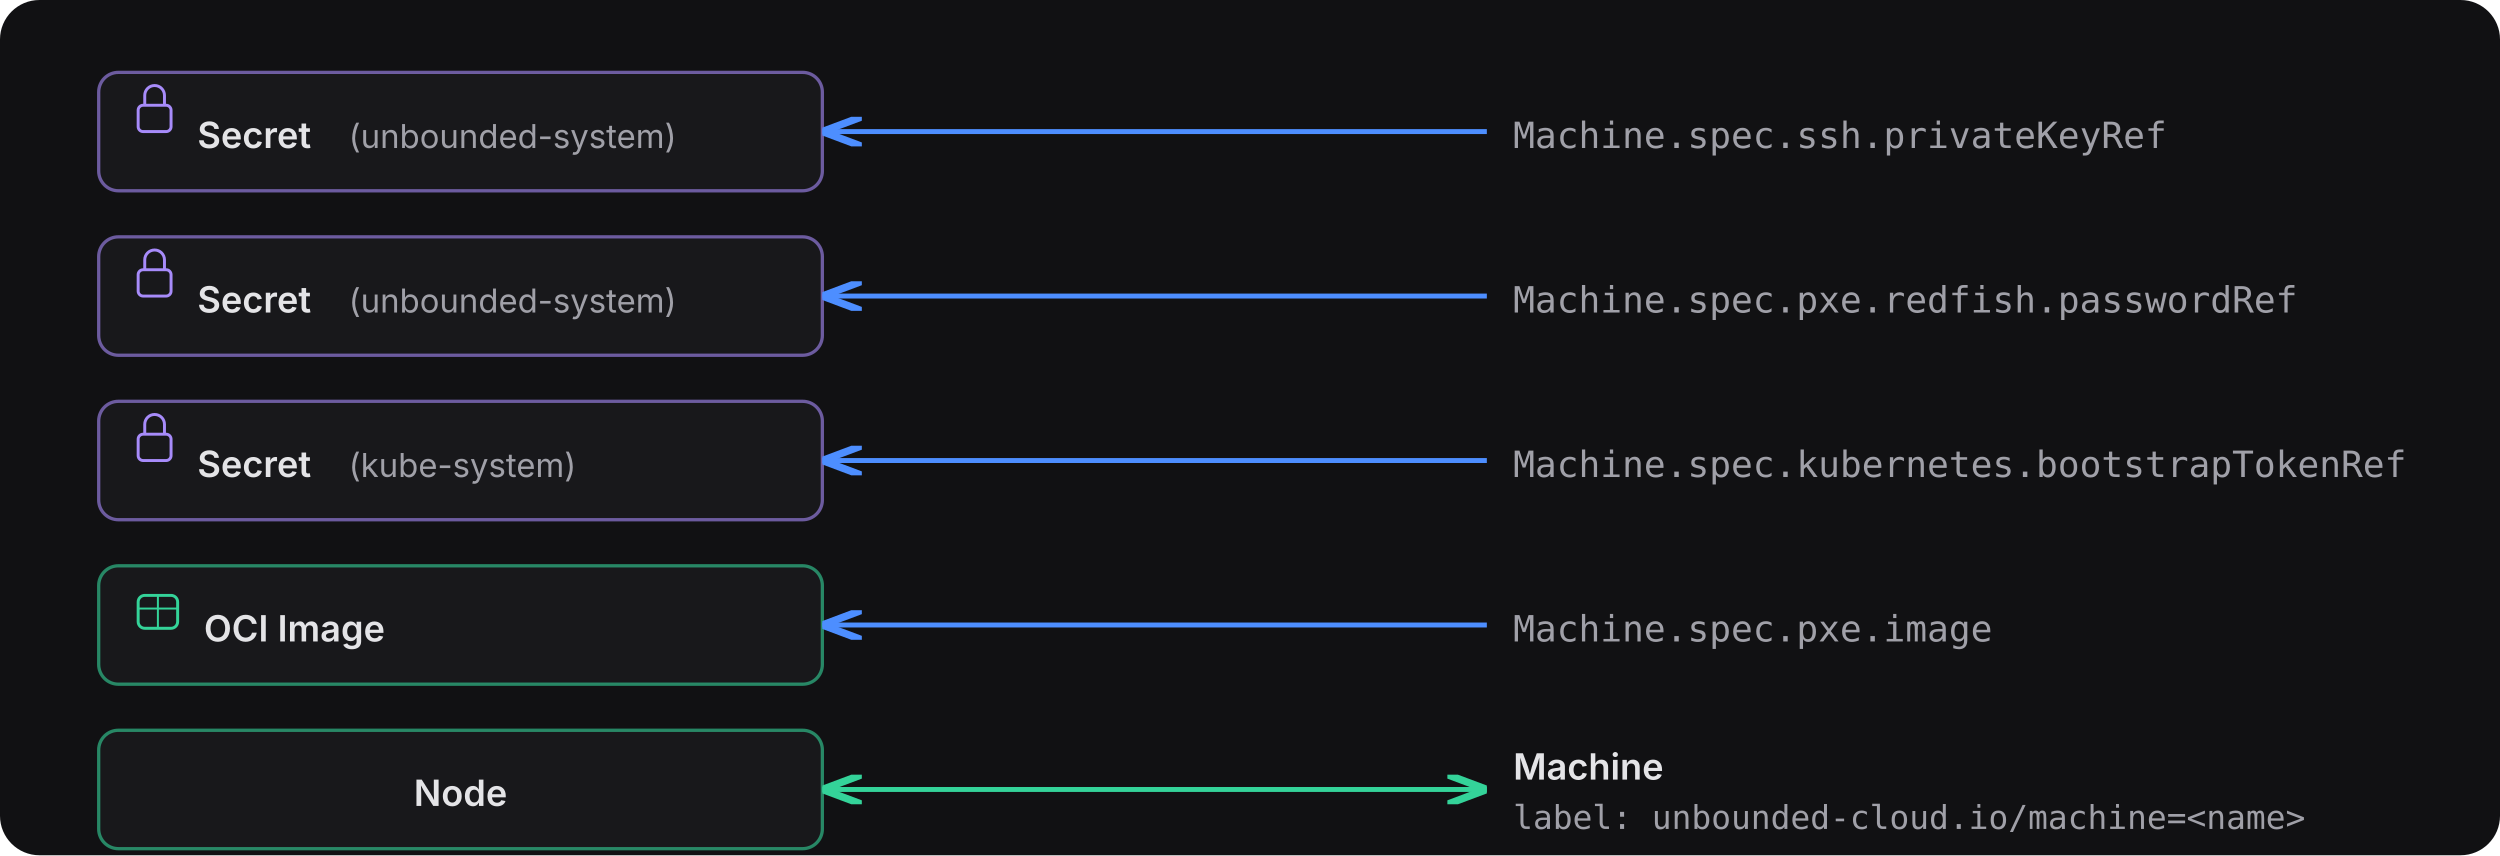
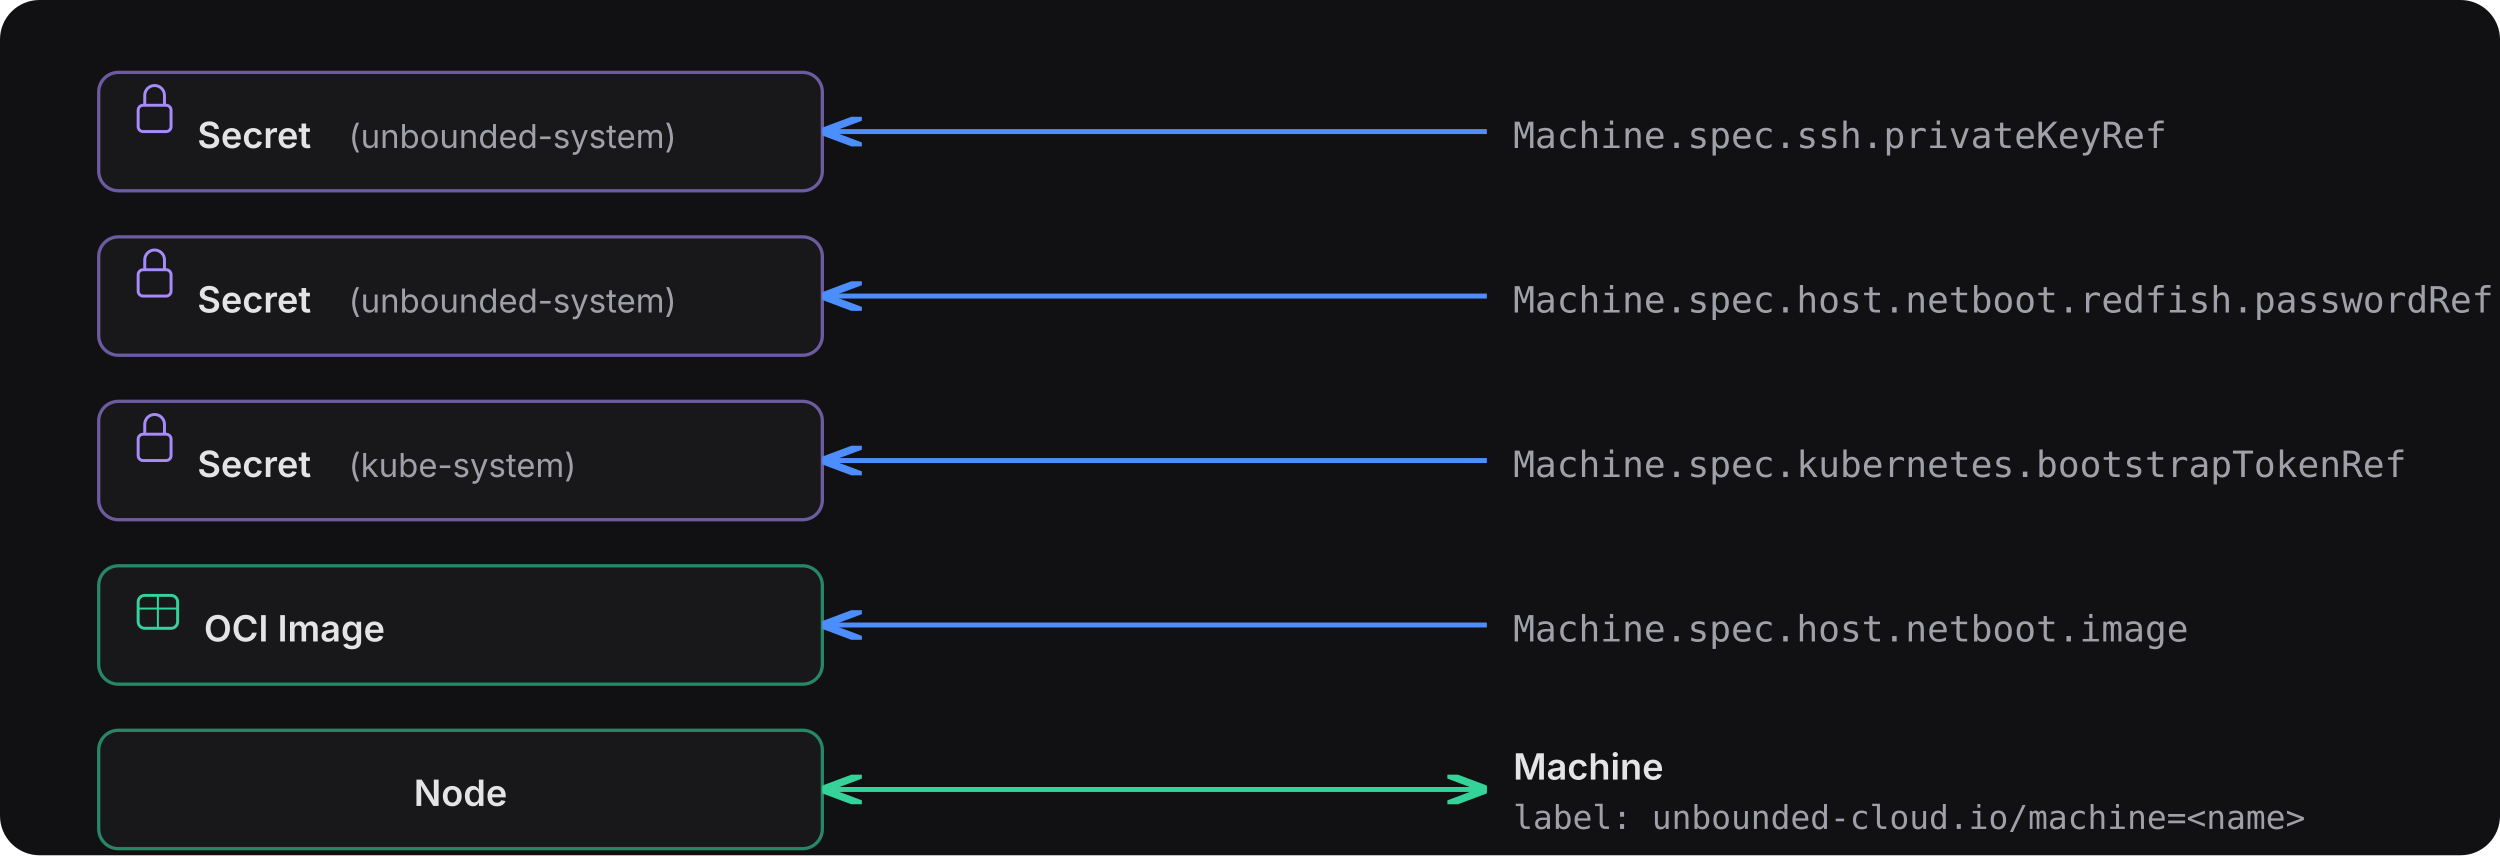
<svg xmlns="http://www.w3.org/2000/svg" viewBox="0 0 760 260" font-family="Inter, -apple-system, BlinkMacSystemFont, sans-serif">
  <defs>
    <marker id="arrowL" markerWidth="8" markerHeight="6" refX="0" refY="3" orient="auto">
      <path d="M8,0 L0,3 L8,6" fill="none" stroke="#4d8eff" stroke-width="1.5" />
    </marker>
    <marker id="arrowR" markerWidth="8" markerHeight="6" refX="8" refY="3" orient="auto">
      <path d="M0,0 L8,3 L0,6" fill="none" stroke="#4d8eff" stroke-width="1.5" />
    </marker>
    <marker id="arrowBiL" markerWidth="8" markerHeight="6" refX="0" refY="3" orient="auto">
      <path d="M8,0 L0,3 L8,6" fill="none" stroke="#34d399" stroke-width="1.5" />
    </marker>
    <marker id="arrowBiR" markerWidth="8" markerHeight="6" refX="8" refY="3" orient="auto">
      <path d="M0,0 L8,3 L0,6" fill="none" stroke="#34d399" stroke-width="1.5" />
    </marker>
  </defs>
  <rect width="760" height="260" rx="12" fill="#111113" />
  <rect x="30" y="22" width="220" height="36" rx="6" fill="#18181b" stroke="#a78bfa" stroke-width="1" stroke-opacity="0.6" />
  <rect x="42" y="32" width="10" height="8" rx="1.5" fill="none" stroke="#a78bfa" stroke-width="0.9" />
  <path d="M44,32 L44,29 A3,3 0 0,1 50,29 L50,32" fill="none" stroke="#a78bfa" stroke-width="0.9" />
  <text x="60" y="45" fill="#e4e4e7" font-size="11" font-weight="600">Secret</text>
  <text x="106" y="45" fill="#a0a0a8" font-size="10">(unbounded-system)</text>
  <rect x="30" y="72" width="220" height="36" rx="6" fill="#18181b" stroke="#a78bfa" stroke-width="1" stroke-opacity="0.6" />
  <rect x="42" y="82" width="10" height="8" rx="1.5" fill="none" stroke="#a78bfa" stroke-width="0.9" />
  <path d="M44,82 L44,79 A3,3 0 0,1 50,79 L50,82" fill="none" stroke="#a78bfa" stroke-width="0.9" />
  <text x="60" y="95" fill="#e4e4e7" font-size="11" font-weight="600">Secret</text>
  <text x="106" y="95" fill="#a0a0a8" font-size="10">(unbounded-system)</text>
  <rect x="30" y="122" width="220" height="36" rx="6" fill="#18181b" stroke="#a78bfa" stroke-width="1" stroke-opacity="0.6" />
  <rect x="42" y="132" width="10" height="8" rx="1.5" fill="none" stroke="#a78bfa" stroke-width="0.9" />
  <path d="M44,132 L44,129 A3,3 0 0,1 50,129 L50,132" fill="none" stroke="#a78bfa" stroke-width="0.9" />
  <text x="60" y="145" fill="#e4e4e7" font-size="11" font-weight="600">Secret</text>
  <text x="106" y="145" fill="#a0a0a8" font-size="10">(kube-system)</text>
  <rect x="30" y="172" width="220" height="36" rx="6" fill="#18181b" stroke="#34d399" stroke-width="1" stroke-opacity="0.6" />
  <rect x="42" y="181" width="12" height="10" rx="2" fill="none" stroke="#34d399" stroke-width="0.9" />
  <line x1="42" y1="185" x2="54" y2="185" stroke="#34d399" stroke-width="0.6" />
  <line x1="48" y1="181" x2="48" y2="191" stroke="#34d399" stroke-width="0.6" />
  <text x="62" y="195" fill="#e4e4e7" font-size="11" font-weight="600">OCI Image</text>
  <rect x="30" y="222" width="220" height="36" rx="6" fill="#18181b" stroke="#34d399" stroke-width="1" stroke-opacity="0.6" />
  <text x="140" y="245" text-anchor="middle" fill="#e4e4e7" font-size="11" font-weight="600">Node</text>
  <text x="460" y="45" fill="#a0a0a8" font-size="11" font-family="'SF Mono', 'Fira Code', monospace">Machine.spec.ssh.privateKeyRef</text>
-   <text x="460" y="95" fill="#a0a0a8" font-size="11" font-family="'SF Mono', 'Fira Code', monospace">Machine.spec.pxe.redfish.passwordRef</text>
+   <text x="460" y="95" fill="#a0a0a8" font-size="11" font-family="'SF Mono', 'Fira Code', monospace">Machine.spec.host.netboot.redfish.passwordRef</text>
  <text x="460" y="145" fill="#a0a0a8" font-size="11" font-family="'SF Mono', 'Fira Code', monospace">Machine.spec.kubernetes.bootstrapTokenRef</text>
-   <text x="460" y="195" fill="#a0a0a8" font-size="11" font-family="'SF Mono', 'Fira Code', monospace">Machine.spec.pxe.image</text>
+   <text x="460" y="195" fill="#a0a0a8" font-size="11" font-family="'SF Mono', 'Fira Code', monospace">Machine.spec.host.netboot.image</text>
  <line x1="250" y1="40" x2="452" y2="40" stroke="#4d8eff" stroke-width="1.5" marker-start="url(#arrowL)" />
  <line x1="250" y1="90" x2="452" y2="90" stroke="#4d8eff" stroke-width="1.5" marker-start="url(#arrowL)" />
  <line x1="250" y1="140" x2="452" y2="140" stroke="#4d8eff" stroke-width="1.5" marker-start="url(#arrowL)" />
  <line x1="250" y1="190" x2="452" y2="190" stroke="#4d8eff" stroke-width="1.5" marker-start="url(#arrowL)" />
  <line x1="250" y1="240" x2="452" y2="240" stroke="#34d399" stroke-width="1.5" marker-start="url(#arrowBiL)" marker-end="url(#arrowBiR)" />
  <text x="460" y="237" fill="#e4e4e7" font-size="11" font-weight="600">Machine</text>
  <text x="460" y="252" fill="#a0a0a8" font-size="10" font-family="'SF Mono', 'Fira Code', monospace">label: unbounded-cloud.io/machine=&lt;name&gt;</text>
</svg>
